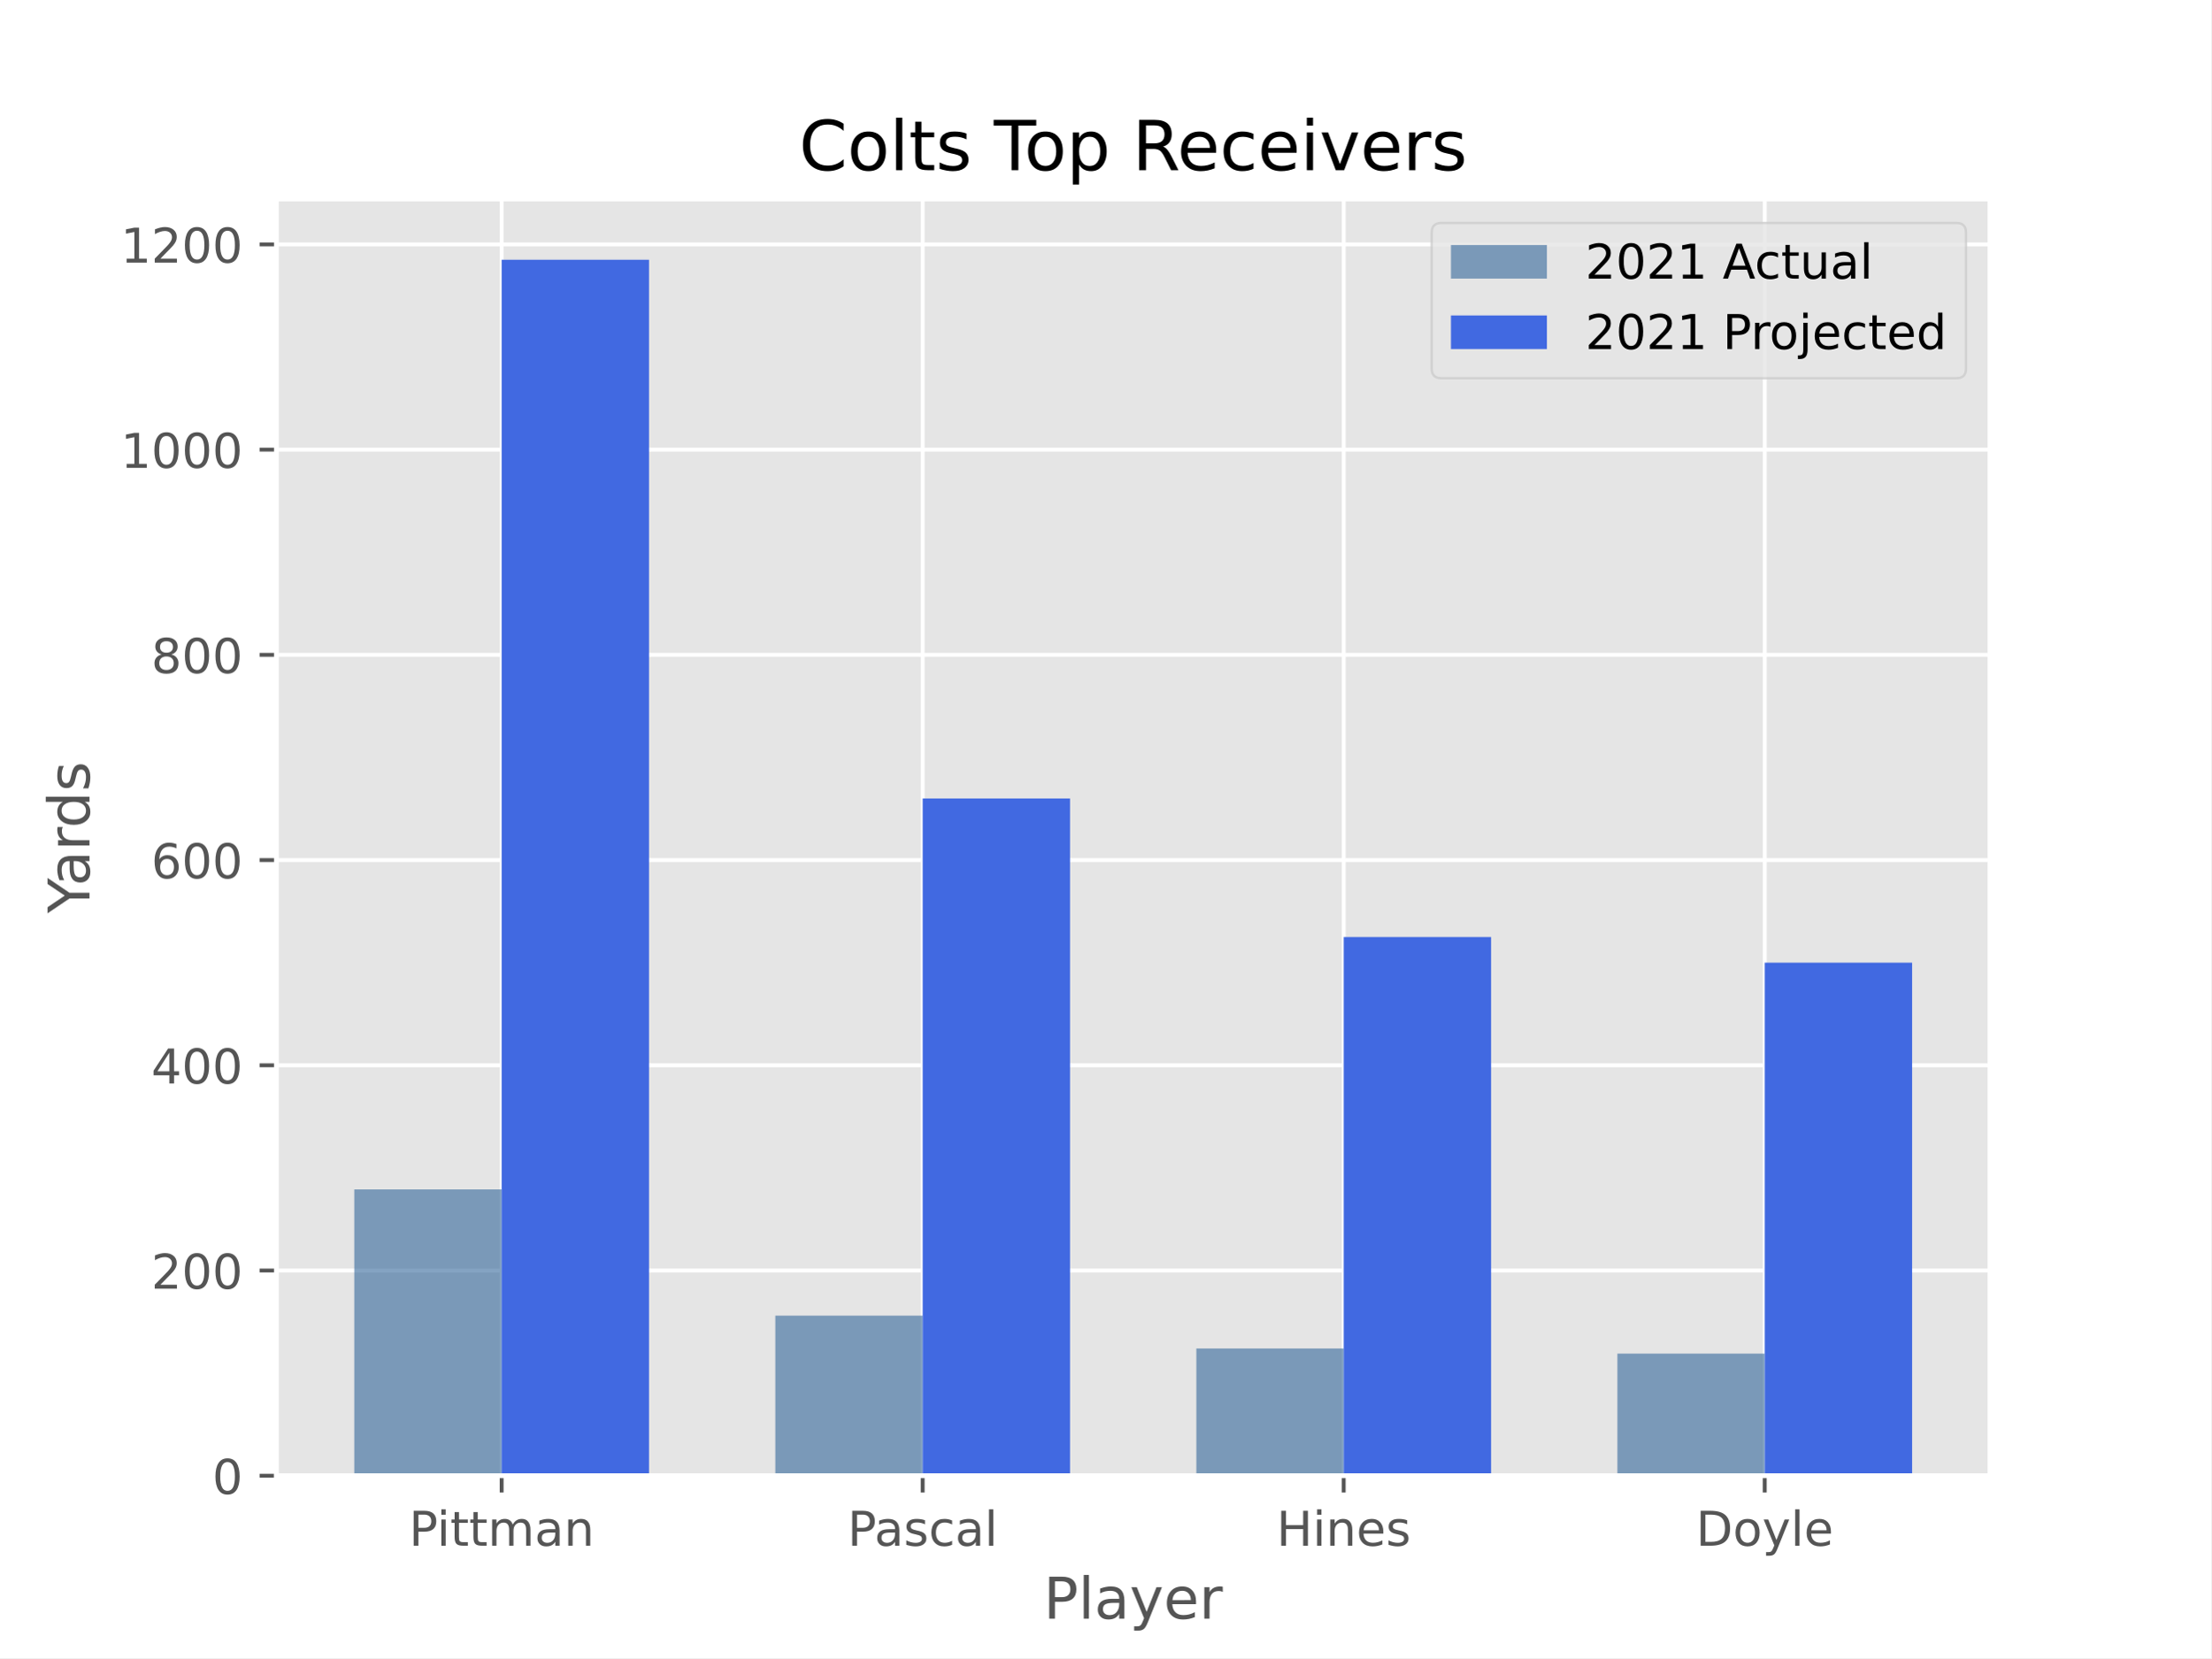
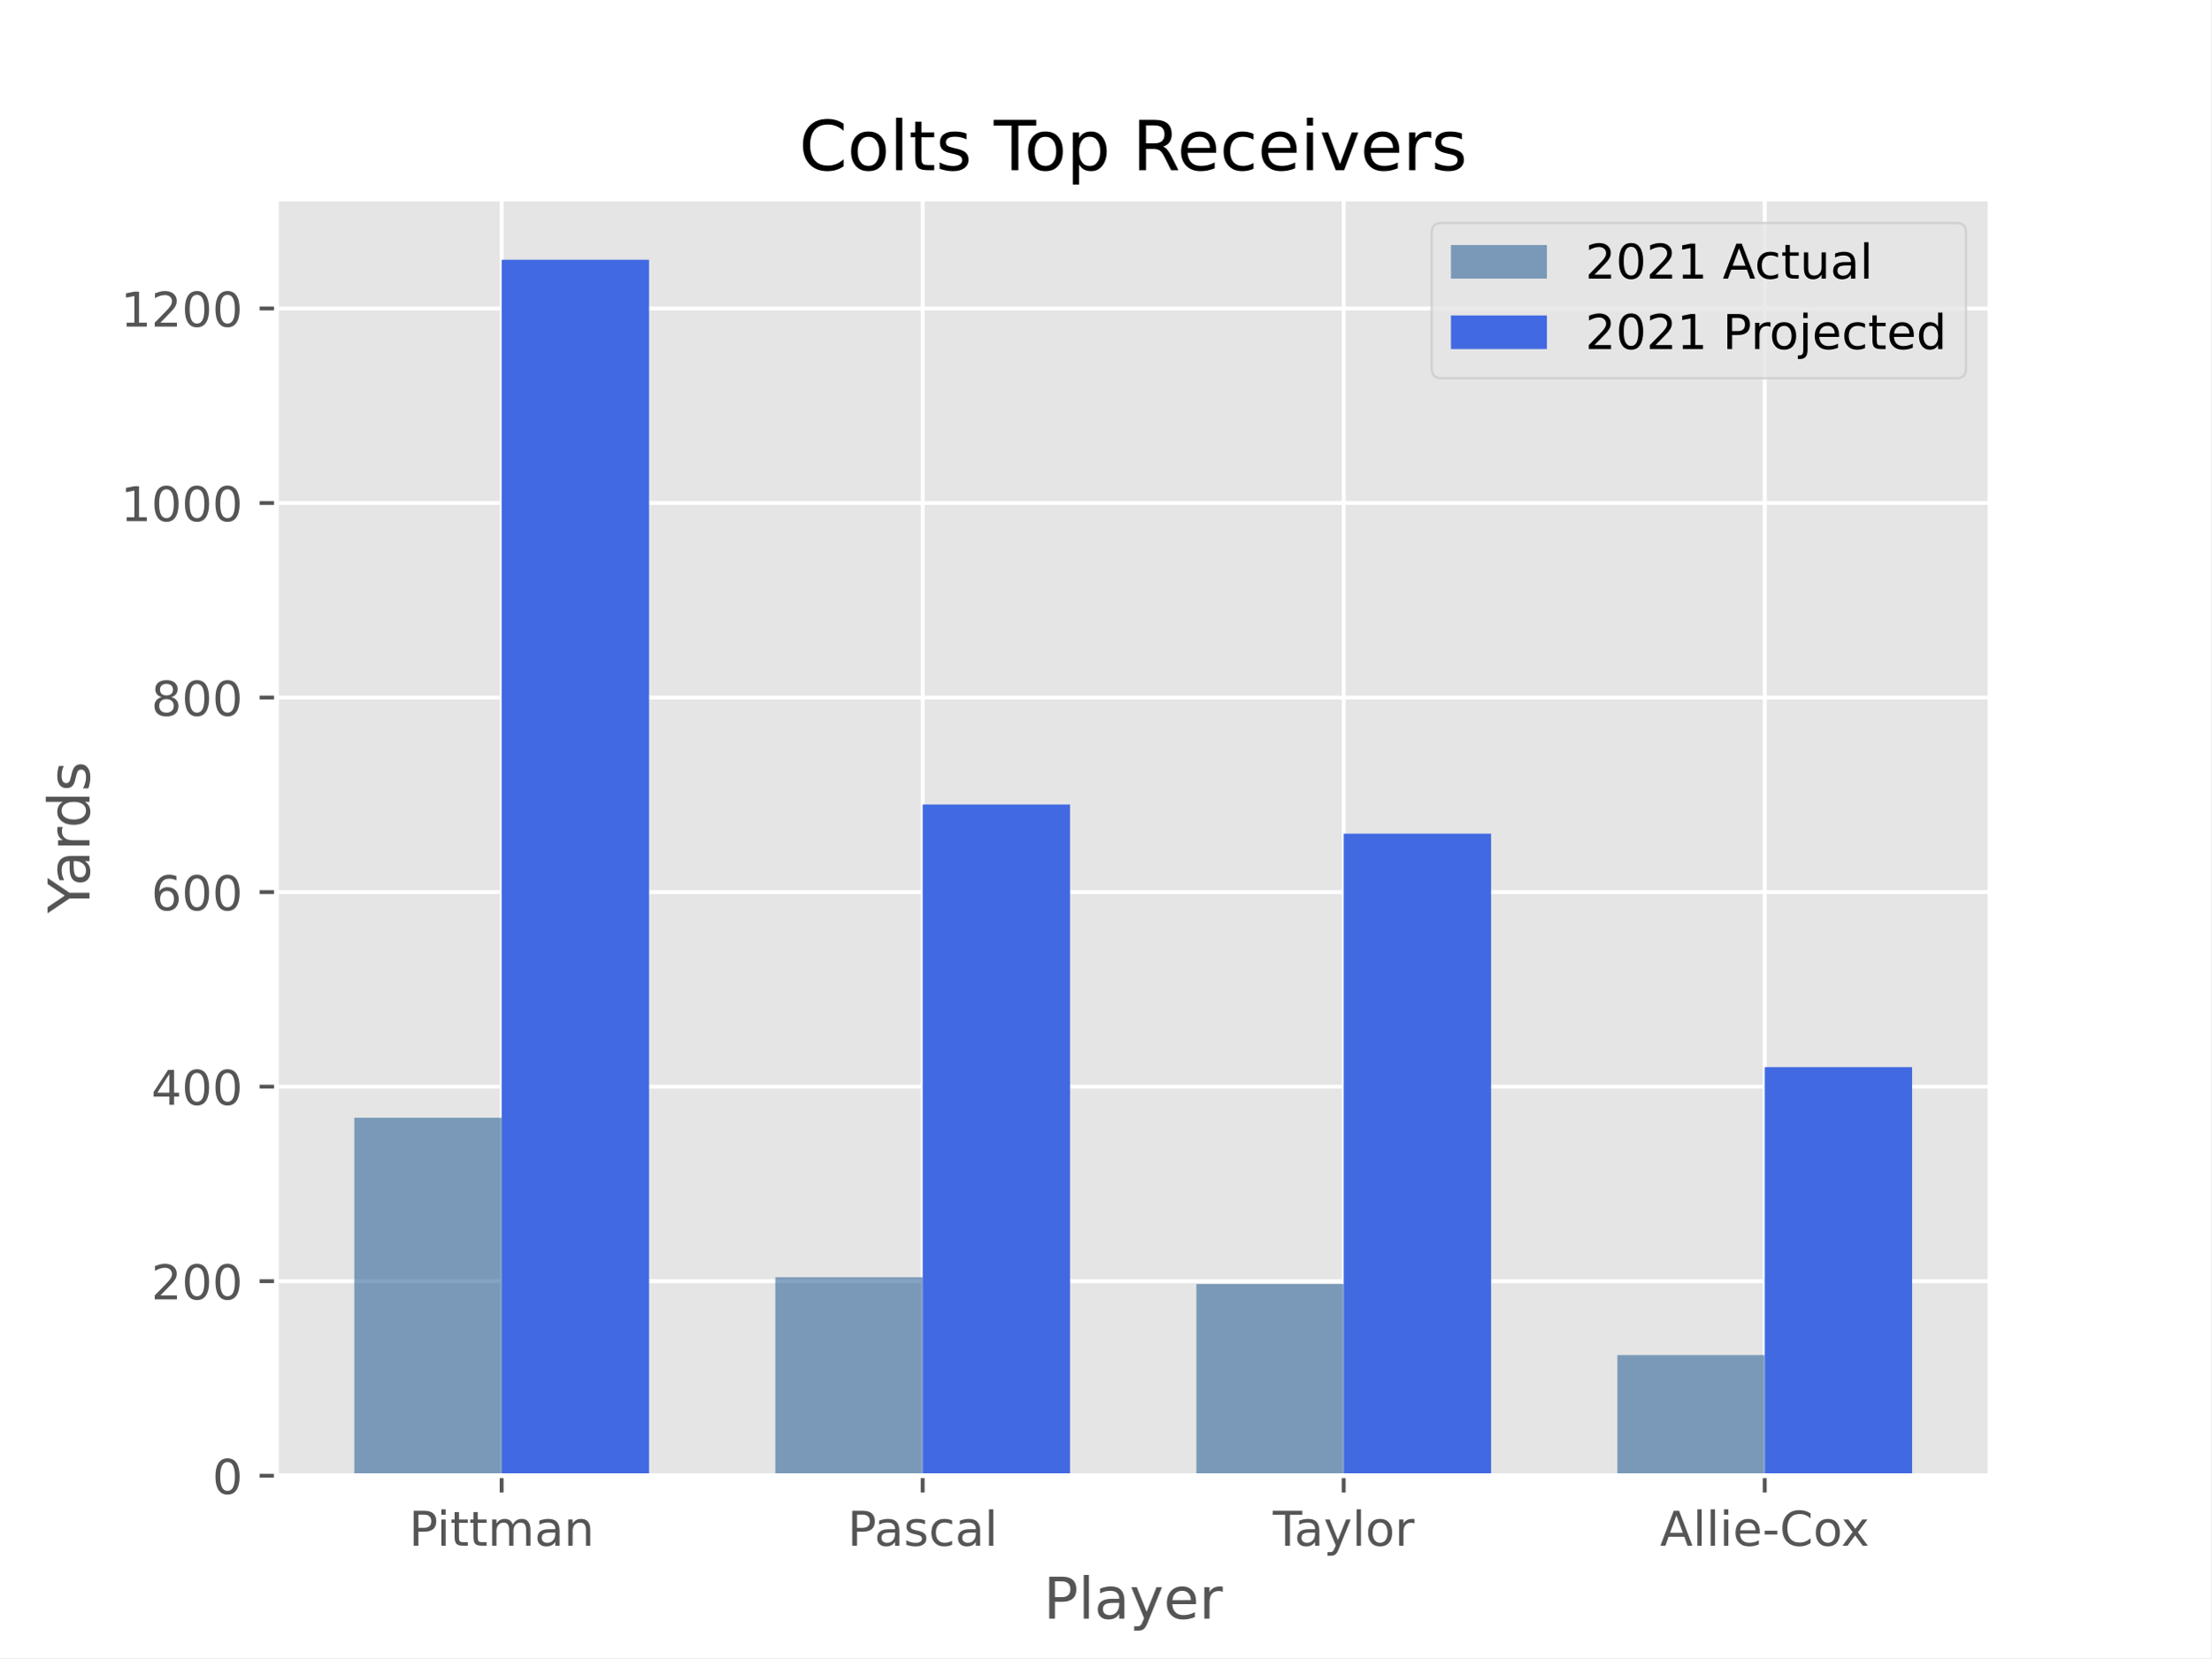
<svg xmlns="http://www.w3.org/2000/svg" xmlns:xlink="http://www.w3.org/1999/xlink" height="345.6pt" version="1.1" viewBox="0 0 460.8 345.6" width="460.8pt">
  <defs>
    <style type="text/css">*{stroke-linecap:butt;stroke-linejoin:round;}</style>
  </defs>
  <g id="figure_1">
    <g id="patch_1">
      <path d="M 0 345.6  L 460.8 345.6  L 460.8 0  L 0 0  z " style="fill:#ffffff;" />
    </g>
    <g id="axes_1">
      <g id="patch_2">
        <path d="M 57.6 307.584  L 414.72 307.584  L 414.72 41.472  L 57.6 41.472  z " style="fill:#e5e5e5;" />
      </g>
      <g id="matplotlib.axis_1">
        <g id="xtick_1">
          <g id="line2d_1">
-             <path clip-path="url(#p19145d4ff2)" d="M 104.543 307.584  L 104.543 41.472  " style="fill:none;stroke:#ffffff;stroke-linecap:square;stroke-width:0.8;" />
+             <path clip-path="url(#p446edd6584)" d="M 104.543 307.584  L 104.543 41.472  " style="fill:none;stroke:#ffffff;stroke-linecap:square;stroke-width:0.8;" />
          </g>
          <g id="line2d_2">
            <defs>
-               <path d="M 0 0  L 0 3.5  " id="mdf6ae461f4" style="stroke:#555555;stroke-width:0.8;" />
+               <path d="M 0 0  L 0 3.5  " id="m4ed575ab1e" style="stroke:#555555;stroke-width:0.8;" />
            </defs>
            <g>
-               <use style="fill:#555555;stroke:#555555;stroke-width:0.8;" x="104.543" xlink:href="#mdf6ae461f4" y="307.584" />
+               <use style="fill:#555555;stroke:#555555;stroke-width:0.8;" x="104.543" xlink:href="#m4ed575ab1e" y="307.584" />
            </g>
          </g>
          <g id="text_1">
            <g style="fill:#555555;" transform="translate(85.22845 322.1824)scale(0.1 -0.1)">
              <defs>
                <path d="M 1259 4147  L 1259 2394  L 2053 2394  Q 2494 2394 2734 2622  Q 2975 2850 2975 3272  Q 2975 3691 2734 3919  Q 2494 4147 2053 4147  L 1259 4147  z M 628 4666  L 2053 4666  Q 2838 4666 3239 4311  Q 3641 3956 3641 3272  Q 3641 2581 3239 2228  Q 2838 1875 2053 1875  L 1259 1875  L 1259 0  L 628 0  L 628 4666  z " id="DejaVuSans-50" transform="scale(0.015625)" />
                <path d="M 603 3500  L 1178 3500  L 1178 0  L 603 0  L 603 3500  z M 603 4863  L 1178 4863  L 1178 4134  L 603 4134  L 603 4863  z " id="DejaVuSans-69" transform="scale(0.015625)" />
                <path d="M 1172 4494  L 1172 3500  L 2356 3500  L 2356 3053  L 1172 3053  L 1172 1153  Q 1172 725 1289 603  Q 1406 481 1766 481  L 2356 481  L 2356 0  L 1766 0  Q 1100 0 847 248  Q 594 497 594 1153  L 594 3053  L 172 3053  L 172 3500  L 594 3500  L 594 4494  L 1172 4494  z " id="DejaVuSans-74" transform="scale(0.015625)" />
                <path d="M 3328 2828  Q 3544 3216 3844 3400  Q 4144 3584 4550 3584  Q 5097 3584 5394 3201  Q 5691 2819 5691 2113  L 5691 0  L 5113 0  L 5113 2094  Q 5113 2597 4934 2840  Q 4756 3084 4391 3084  Q 3944 3084 3684 2787  Q 3425 2491 3425 1978  L 3425 0  L 2847 0  L 2847 2094  Q 2847 2600 2669 2842  Q 2491 3084 2119 3084  Q 1678 3084 1418 2786  Q 1159 2488 1159 1978  L 1159 0  L 581 0  L 581 3500  L 1159 3500  L 1159 2956  Q 1356 3278 1631 3431  Q 1906 3584 2284 3584  Q 2666 3584 2933 3390  Q 3200 3197 3328 2828  z " id="DejaVuSans-6d" transform="scale(0.015625)" />
                <path d="M 2194 1759  Q 1497 1759 1228 1600  Q 959 1441 959 1056  Q 959 750 1161 570  Q 1363 391 1709 391  Q 2188 391 2477 730  Q 2766 1069 2766 1631  L 2766 1759  L 2194 1759  z M 3341 1997  L 3341 0  L 2766 0  L 2766 531  Q 2569 213 2275 61  Q 1981 -91 1556 -91  Q 1019 -91 701 211  Q 384 513 384 1019  Q 384 1609 779 1909  Q 1175 2209 1959 2209  L 2766 2209  L 2766 2266  Q 2766 2663 2505 2880  Q 2244 3097 1772 3097  Q 1472 3097 1187 3025  Q 903 2953 641 2809  L 641 3341  Q 956 3463 1253 3523  Q 1550 3584 1831 3584  Q 2591 3584 2966 3190  Q 3341 2797 3341 1997  z " id="DejaVuSans-61" transform="scale(0.015625)" />
                <path d="M 3513 2113  L 3513 0  L 2938 0  L 2938 2094  Q 2938 2591 2744 2837  Q 2550 3084 2163 3084  Q 1697 3084 1428 2787  Q 1159 2491 1159 1978  L 1159 0  L 581 0  L 581 3500  L 1159 3500  L 1159 2956  Q 1366 3272 1645 3428  Q 1925 3584 2291 3584  Q 2894 3584 3203 3211  Q 3513 2838 3513 2113  z " id="DejaVuSans-6e" transform="scale(0.015625)" />
              </defs>
              <use xlink:href="#DejaVuSans-50" />
              <use x="58.053" xlink:href="#DejaVuSans-69" />
              <use x="85.836" xlink:href="#DejaVuSans-74" />
              <use x="125.045" xlink:href="#DejaVuSans-74" />
              <use x="164.254" xlink:href="#DejaVuSans-6d" />
              <use x="261.666" xlink:href="#DejaVuSans-61" />
              <use x="322.945" xlink:href="#DejaVuSans-6e" />
            </g>
          </g>
        </g>
        <g id="xtick_2">
          <g id="line2d_3">
-             <path clip-path="url(#p19145d4ff2)" d="M 192.288 307.584  L 192.288 41.472  " style="fill:none;stroke:#ffffff;stroke-linecap:square;stroke-width:0.8;" />
+             <path clip-path="url(#p446edd6584)" d="M 192.288 307.584  L 192.288 41.472  " style="fill:none;stroke:#ffffff;stroke-linecap:square;stroke-width:0.8;" />
          </g>
          <g id="line2d_4">
            <g>
-               <use style="fill:#555555;stroke:#555555;stroke-width:0.8;" x="192.288" xlink:href="#mdf6ae461f4" y="307.584" />
+               <use style="fill:#555555;stroke:#555555;stroke-width:0.8;" x="192.288" xlink:href="#m4ed575ab1e" y="307.584" />
            </g>
          </g>
          <g id="text_2">
            <g style="fill:#555555;" transform="translate(176.6268 322.1824)scale(0.1 -0.1)">
              <defs>
                <path d="M 2834 3397  L 2834 2853  Q 2591 2978 2328 3040  Q 2066 3103 1784 3103  Q 1356 3103 1142 2972  Q 928 2841 928 2578  Q 928 2378 1081 2264  Q 1234 2150 1697 2047  L 1894 2003  Q 2506 1872 2764 1633  Q 3022 1394 3022 966  Q 3022 478 2636 193  Q 2250 -91 1575 -91  Q 1294 -91 989 -36  Q 684 19 347 128  L 347 722  Q 666 556 975 473  Q 1284 391 1588 391  Q 1994 391 2212 530  Q 2431 669 2431 922  Q 2431 1156 2273 1281  Q 2116 1406 1581 1522  L 1381 1569  Q 847 1681 609 1914  Q 372 2147 372 2553  Q 372 3047 722 3315  Q 1072 3584 1716 3584  Q 2034 3584 2315 3537  Q 2597 3491 2834 3397  z " id="DejaVuSans-73" transform="scale(0.015625)" />
                <path d="M 3122 3366  L 3122 2828  Q 2878 2963 2633 3030  Q 2388 3097 2138 3097  Q 1578 3097 1268 2742  Q 959 2388 959 1747  Q 959 1106 1268 751  Q 1578 397 2138 397  Q 2388 397 2633 464  Q 2878 531 3122 666  L 3122 134  Q 2881 22 2623 -34  Q 2366 -91 2075 -91  Q 1284 -91 818 406  Q 353 903 353 1747  Q 353 2603 823 3093  Q 1294 3584 2113 3584  Q 2378 3584 2631 3529  Q 2884 3475 3122 3366  z " id="DejaVuSans-63" transform="scale(0.015625)" />
                <path d="M 603 4863  L 1178 4863  L 1178 0  L 603 0  L 603 4863  z " id="DejaVuSans-6c" transform="scale(0.015625)" />
              </defs>
              <use xlink:href="#DejaVuSans-50" />
              <use x="55.803" xlink:href="#DejaVuSans-61" />
              <use x="117.082" xlink:href="#DejaVuSans-73" />
              <use x="169.182" xlink:href="#DejaVuSans-63" />
              <use x="224.162" xlink:href="#DejaVuSans-61" />
              <use x="285.441" xlink:href="#DejaVuSans-6c" />
            </g>
          </g>
        </g>
        <g id="xtick_3">
          <g id="line2d_5">
-             <path clip-path="url(#p19145d4ff2)" d="M 280.032 307.584  L 280.032 41.472  " style="fill:none;stroke:#ffffff;stroke-linecap:square;stroke-width:0.8;" />
+             <path clip-path="url(#p446edd6584)" d="M 280.032 307.584  L 280.032 41.472  " style="fill:none;stroke:#ffffff;stroke-linecap:square;stroke-width:0.8;" />
          </g>
          <g id="line2d_6">
            <g>
-               <use style="fill:#555555;stroke:#555555;stroke-width:0.8;" x="280.032" xlink:href="#mdf6ae461f4" y="307.584" />
+               <use style="fill:#555555;stroke:#555555;stroke-width:0.8;" x="280.032" xlink:href="#m4ed575ab1e" y="307.584" />
            </g>
          </g>
          <g id="text_3">
-             <g style="fill:#555555;" transform="translate(266.033 322.1824)scale(0.1 -0.1)">
-               <defs>
-                 <path d="M 628 4666  L 1259 4666  L 1259 2753  L 3553 2753  L 3553 4666  L 4184 4666  L 4184 0  L 3553 0  L 3553 2222  L 1259 2222  L 1259 0  L 628 0  L 628 4666  z " id="DejaVuSans-48" transform="scale(0.015625)" />
-                 <path d="M 3597 1894  L 3597 1613  L 953 1613  Q 991 1019 1311 708  Q 1631 397 2203 397  Q 2534 397 2845 478  Q 3156 559 3463 722  L 3463 178  Q 3153 47 2828 -22  Q 2503 -91 2169 -91  Q 1331 -91 842 396  Q 353 884 353 1716  Q 353 2575 817 3079  Q 1281 3584 2069 3584  Q 2775 3584 3186 3129  Q 3597 2675 3597 1894  z M 3022 2063  Q 3016 2534 2758 2815  Q 2500 3097 2075 3097  Q 1594 3097 1305 2825  Q 1016 2553 972 2059  L 3022 2063  z " id="DejaVuSans-65" transform="scale(0.015625)" />
-               </defs>
-               <use xlink:href="#DejaVuSans-48" />
-               <use x="75.195" xlink:href="#DejaVuSans-69" />
-               <use x="102.979" xlink:href="#DejaVuSans-6e" />
-               <use x="166.357" xlink:href="#DejaVuSans-65" />
-               <use x="227.881" xlink:href="#DejaVuSans-73" />
+             <g style="fill:#555555;" transform="translate(265.276 322.1824)scale(0.1 -0.1)">
+               <defs>
+                 <path d="M -19 4666  L 3928 4666  L 3928 4134  L 2272 4134  L 2272 0  L 1638 0  L 1638 4134  L -19 4134  L -19 4666  z " id="DejaVuSans-54" transform="scale(0.015625)" />
+                 <path d="M 2059 -325  Q 1816 -950 1584 -1140  Q 1353 -1331 966 -1331  L 506 -1331  L 506 -850  L 844 -850  Q 1081 -850 1212 -737  Q 1344 -625 1503 -206  L 1606 56  L 191 3500  L 800 3500  L 1894 763  L 2988 3500  L 3597 3500  L 2059 -325  z " id="DejaVuSans-79" transform="scale(0.015625)" />
+                 <path d="M 1959 3097  Q 1497 3097 1228 2736  Q 959 2375 959 1747  Q 959 1119 1226 758  Q 1494 397 1959 397  Q 2419 397 2687 759  Q 2956 1122 2956 1747  Q 2956 2369 2687 2733  Q 2419 3097 1959 3097  z M 1959 3584  Q 2709 3584 3137 3096  Q 3566 2609 3566 1747  Q 3566 888 3137 398  Q 2709 -91 1959 -91  Q 1206 -91 779 398  Q 353 888 353 1747  Q 353 2609 779 3096  Q 1206 3584 1959 3584  z " id="DejaVuSans-6f" transform="scale(0.015625)" />
+                 <path d="M 2631 2963  Q 2534 3019 2420 3045  Q 2306 3072 2169 3072  Q 1681 3072 1420 2755  Q 1159 2438 1159 1844  L 1159 0  L 581 0  L 581 3500  L 1159 3500  L 1159 2956  Q 1341 3275 1631 3429  Q 1922 3584 2338 3584  Q 2397 3584 2469 3576  Q 2541 3569 2628 3553  L 2631 2963  z " id="DejaVuSans-72" transform="scale(0.015625)" />
+               </defs>
+               <use xlink:href="#DejaVuSans-54" />
+               <use x="44.584" xlink:href="#DejaVuSans-61" />
+               <use x="105.863" xlink:href="#DejaVuSans-79" />
+               <use x="165.043" xlink:href="#DejaVuSans-6c" />
+               <use x="192.826" xlink:href="#DejaVuSans-6f" />
+               <use x="254.008" xlink:href="#DejaVuSans-72" />
            </g>
          </g>
        </g>
        <g id="xtick_4">
          <g id="line2d_7">
-             <path clip-path="url(#p19145d4ff2)" d="M 367.777 307.584  L 367.777 41.472  " style="fill:none;stroke:#ffffff;stroke-linecap:square;stroke-width:0.8;" />
+             <path clip-path="url(#p446edd6584)" d="M 367.777 307.584  L 367.777 41.472  " style="fill:none;stroke:#ffffff;stroke-linecap:square;stroke-width:0.8;" />
          </g>
          <g id="line2d_8">
            <g>
-               <use style="fill:#555555;stroke:#555555;stroke-width:0.8;" x="367.777" xlink:href="#mdf6ae461f4" y="307.584" />
+               <use style="fill:#555555;stroke:#555555;stroke-width:0.8;" x="367.777" xlink:href="#m4ed575ab1e" y="307.584" />
            </g>
          </g>
          <g id="text_4">
-             <g style="fill:#555555;" transform="translate(353.4423 322.1824)scale(0.1 -0.1)">
-               <defs>
-                 <path d="M 1259 4147  L 1259 519  L 2022 519  Q 2988 519 3436 956  Q 3884 1394 3884 2338  Q 3884 3275 3436 3711  Q 2988 4147 2022 4147  L 1259 4147  z M 628 4666  L 1925 4666  Q 3281 4666 3915 4102  Q 4550 3538 4550 2338  Q 4550 1131 3912 565  Q 3275 0 1925 0  L 628 0  L 628 4666  z " id="DejaVuSans-44" transform="scale(0.015625)" />
-                 <path d="M 1959 3097  Q 1497 3097 1228 2736  Q 959 2375 959 1747  Q 959 1119 1226 758  Q 1494 397 1959 397  Q 2419 397 2687 759  Q 2956 1122 2956 1747  Q 2956 2369 2687 2733  Q 2419 3097 1959 3097  z M 1959 3584  Q 2709 3584 3137 3096  Q 3566 2609 3566 1747  Q 3566 888 3137 398  Q 2709 -91 1959 -91  Q 1206 -91 779 398  Q 353 888 353 1747  Q 353 2609 779 3096  Q 1206 3584 1959 3584  z " id="DejaVuSans-6f" transform="scale(0.015625)" />
-                 <path d="M 2059 -325  Q 1816 -950 1584 -1140  Q 1353 -1331 966 -1331  L 506 -1331  L 506 -850  L 844 -850  Q 1081 -850 1212 -737  Q 1344 -625 1503 -206  L 1606 56  L 191 3500  L 800 3500  L 1894 763  L 2988 3500  L 3597 3500  L 2059 -325  z " id="DejaVuSans-79" transform="scale(0.015625)" />
-               </defs>
-               <use xlink:href="#DejaVuSans-44" />
-               <use x="77.002" xlink:href="#DejaVuSans-6f" />
-               <use x="138.184" xlink:href="#DejaVuSans-79" />
-               <use x="197.363" xlink:href="#DejaVuSans-6c" />
-               <use x="225.146" xlink:href="#DejaVuSans-65" />
+             <g style="fill:#555555;" transform="translate(345.9548 322.1824)scale(0.1 -0.1)">
+               <defs>
+                 <path d="M 2188 4044  L 1331 1722  L 3047 1722  L 2188 4044  z M 1831 4666  L 2547 4666  L 4325 0  L 3669 0  L 3244 1197  L 1141 1197  L 716 0  L 50 0  L 1831 4666  z " id="DejaVuSans-41" transform="scale(0.015625)" />
+                 <path d="M 3597 1894  L 3597 1613  L 953 1613  Q 991 1019 1311 708  Q 1631 397 2203 397  Q 2534 397 2845 478  Q 3156 559 3463 722  L 3463 178  Q 3153 47 2828 -22  Q 2503 -91 2169 -91  Q 1331 -91 842 396  Q 353 884 353 1716  Q 353 2575 817 3079  Q 1281 3584 2069 3584  Q 2775 3584 3186 3129  Q 3597 2675 3597 1894  z M 3022 2063  Q 3016 2534 2758 2815  Q 2500 3097 2075 3097  Q 1594 3097 1305 2825  Q 1016 2553 972 2059  L 3022 2063  z " id="DejaVuSans-65" transform="scale(0.015625)" />
+                 <path d="M 313 2009  L 1997 2009  L 1997 1497  L 313 1497  L 313 2009  z " id="DejaVuSans-2d" transform="scale(0.015625)" />
+                 <path d="M 4122 4306  L 4122 3641  Q 3803 3938 3442 4084  Q 3081 4231 2675 4231  Q 1875 4231 1450 3742  Q 1025 3253 1025 2328  Q 1025 1406 1450 917  Q 1875 428 2675 428  Q 3081 428 3442 575  Q 3803 722 4122 1019  L 4122 359  Q 3791 134 3420 21  Q 3050 -91 2638 -91  Q 1578 -91 968 557  Q 359 1206 359 2328  Q 359 3453 968 4101  Q 1578 4750 2638 4750  Q 3056 4750 3426 4639  Q 3797 4528 4122 4306  z " id="DejaVuSans-43" transform="scale(0.015625)" />
+                 <path d="M 3513 3500  L 2247 1797  L 3578 0  L 2900 0  L 1881 1375  L 863 0  L 184 0  L 1544 1831  L 300 3500  L 978 3500  L 1906 2253  L 2834 3500  L 3513 3500  z " id="DejaVuSans-78" transform="scale(0.015625)" />
+               </defs>
+               <use xlink:href="#DejaVuSans-41" />
+               <use x="68.408" xlink:href="#DejaVuSans-6c" />
+               <use x="96.191" xlink:href="#DejaVuSans-6c" />
+               <use x="123.975" xlink:href="#DejaVuSans-69" />
+               <use x="151.758" xlink:href="#DejaVuSans-65" />
+               <use x="213.281" xlink:href="#DejaVuSans-2d" />
+               <use x="249.365" xlink:href="#DejaVuSans-43" />
+               <use x="319.189" xlink:href="#DejaVuSans-6f" />
+               <use x="377.246" xlink:href="#DejaVuSans-78" />
            </g>
          </g>
        </g>
        <g id="text_5">
          <g style="fill:#555555;" transform="translate(217.4888 337.3802)scale(0.12 -0.12)">
-             <defs>
-               <path d="M 2631 2963  Q 2534 3019 2420 3045  Q 2306 3072 2169 3072  Q 1681 3072 1420 2755  Q 1159 2438 1159 1844  L 1159 0  L 581 0  L 581 3500  L 1159 3500  L 1159 2956  Q 1341 3275 1631 3429  Q 1922 3584 2338 3584  Q 2397 3584 2469 3576  Q 2541 3569 2628 3553  L 2631 2963  z " id="DejaVuSans-72" transform="scale(0.015625)" />
-             </defs>
            <use xlink:href="#DejaVuSans-50" />
            <use x="60.303" xlink:href="#DejaVuSans-6c" />
            <use x="88.086" xlink:href="#DejaVuSans-61" />
            <use x="149.365" xlink:href="#DejaVuSans-79" />
            <use x="208.545" xlink:href="#DejaVuSans-65" />
            <use x="270.068" xlink:href="#DejaVuSans-72" />
          </g>
        </g>
      </g>
      <g id="matplotlib.axis_2">
        <g id="ytick_1">
          <g id="line2d_9">
-             <path clip-path="url(#p19145d4ff2)" d="M 57.6 307.584  L 414.72 307.584  " style="fill:none;stroke:#ffffff;stroke-linecap:square;stroke-width:0.8;" />
+             <path clip-path="url(#p446edd6584)" d="M 57.6 307.584  L 414.72 307.584  " style="fill:none;stroke:#ffffff;stroke-linecap:square;stroke-width:0.8;" />
          </g>
          <g id="line2d_10">
            <defs>
-               <path d="M 0 0  L -3.5 0  " id="m7a0f8fa1c3" style="stroke:#555555;stroke-width:0.8;" />
+               <path d="M 0 0  L -3.5 0  " id="m53e974fcb4" style="stroke:#555555;stroke-width:0.8;" />
            </defs>
            <g>
-               <use style="fill:#555555;stroke:#555555;stroke-width:0.8;" x="57.6" xlink:href="#m7a0f8fa1c3" y="307.584" />
+               <use style="fill:#555555;stroke:#555555;stroke-width:0.8;" x="57.6" xlink:href="#m53e974fcb4" y="307.584" />
            </g>
          </g>
          <g id="text_6">
            <g style="fill:#555555;" transform="translate(44.2375 311.3832)scale(0.1 -0.1)">
              <defs>
                <path d="M 2034 4250  Q 1547 4250 1301 3770  Q 1056 3291 1056 2328  Q 1056 1369 1301 889  Q 1547 409 2034 409  Q 2525 409 2770 889  Q 3016 1369 3016 2328  Q 3016 3291 2770 3770  Q 2525 4250 2034 4250  z M 2034 4750  Q 2819 4750 3233 4129  Q 3647 3509 3647 2328  Q 3647 1150 3233 529  Q 2819 -91 2034 -91  Q 1250 -91 836 529  Q 422 1150 422 2328  Q 422 3509 836 4129  Q 1250 4750 2034 4750  z " id="DejaVuSans-30" transform="scale(0.015625)" />
              </defs>
              <use xlink:href="#DejaVuSans-30" />
            </g>
          </g>
        </g>
        <g id="ytick_2">
          <g id="line2d_11">
-             <path clip-path="url(#p19145d4ff2)" d="M 57.6 264.809  L 414.72 264.809  " style="fill:none;stroke:#ffffff;stroke-linecap:square;stroke-width:0.8;" />
+             <path clip-path="url(#p446edd6584)" d="M 57.6 267.034  L 414.72 267.034  " style="fill:none;stroke:#ffffff;stroke-linecap:square;stroke-width:0.8;" />
          </g>
          <g id="line2d_12">
            <g>
-               <use style="fill:#555555;stroke:#555555;stroke-width:0.8;" x="57.6" xlink:href="#m7a0f8fa1c3" y="264.809" />
+               <use style="fill:#555555;stroke:#555555;stroke-width:0.8;" x="57.6" xlink:href="#m53e974fcb4" y="267.034" />
            </g>
          </g>
          <g id="text_7">
-             <g style="fill:#555555;" transform="translate(31.5125 268.6085)scale(0.1 -0.1)">
+             <g style="fill:#555555;" transform="translate(31.5125 270.8328)scale(0.1 -0.1)">
              <defs>
                <path d="M 1228 531  L 3431 531  L 3431 0  L 469 0  L 469 531  Q 828 903 1448 1529  Q 2069 2156 2228 2338  Q 2531 2678 2651 2914  Q 2772 3150 2772 3378  Q 2772 3750 2511 3984  Q 2250 4219 1831 4219  Q 1534 4219 1204 4116  Q 875 4013 500 3803  L 500 4441  Q 881 4594 1212 4672  Q 1544 4750 1819 4750  Q 2544 4750 2975 4387  Q 3406 4025 3406 3419  Q 3406 3131 3298 2873  Q 3191 2616 2906 2266  Q 2828 2175 2409 1742  Q 1991 1309 1228 531  z " id="DejaVuSans-32" transform="scale(0.015625)" />
              </defs>
              <use xlink:href="#DejaVuSans-32" />
              <use x="63.623" xlink:href="#DejaVuSans-30" />
              <use x="127.246" xlink:href="#DejaVuSans-30" />
            </g>
          </g>
        </g>
        <g id="ytick_3">
          <g id="line2d_13">
-             <path clip-path="url(#p19145d4ff2)" d="M 57.6 222.035  L 414.72 222.035  " style="fill:none;stroke:#ffffff;stroke-linecap:square;stroke-width:0.8;" />
+             <path clip-path="url(#p446edd6584)" d="M 57.6 226.483  L 414.72 226.483  " style="fill:none;stroke:#ffffff;stroke-linecap:square;stroke-width:0.8;" />
          </g>
          <g id="line2d_14">
            <g>
-               <use style="fill:#555555;stroke:#555555;stroke-width:0.8;" x="57.6" xlink:href="#m7a0f8fa1c3" y="222.035" />
+               <use style="fill:#555555;stroke:#555555;stroke-width:0.8;" x="57.6" xlink:href="#m53e974fcb4" y="226.483" />
            </g>
          </g>
          <g id="text_8">
-             <g style="fill:#555555;" transform="translate(31.5125 225.8339)scale(0.1 -0.1)">
+             <g style="fill:#555555;" transform="translate(31.5125 230.2824)scale(0.1 -0.1)">
              <defs>
                <path d="M 2419 4116  L 825 1625  L 2419 1625  L 2419 4116  z M 2253 4666  L 3047 4666  L 3047 1625  L 3713 1625  L 3713 1100  L 3047 1100  L 3047 0  L 2419 0  L 2419 1100  L 313 1100  L 313 1709  L 2253 4666  z " id="DejaVuSans-34" transform="scale(0.015625)" />
              </defs>
              <use xlink:href="#DejaVuSans-34" />
              <use x="63.623" xlink:href="#DejaVuSans-30" />
              <use x="127.246" xlink:href="#DejaVuSans-30" />
            </g>
          </g>
        </g>
        <g id="ytick_4">
          <g id="line2d_15">
-             <path clip-path="url(#p19145d4ff2)" d="M 57.6 179.26  L 414.72 179.26  " style="fill:none;stroke:#ffffff;stroke-linecap:square;stroke-width:0.8;" />
+             <path clip-path="url(#p446edd6584)" d="M 57.6 185.933  L 414.72 185.933  " style="fill:none;stroke:#ffffff;stroke-linecap:square;stroke-width:0.8;" />
          </g>
          <g id="line2d_16">
            <g>
-               <use style="fill:#555555;stroke:#555555;stroke-width:0.8;" x="57.6" xlink:href="#m7a0f8fa1c3" y="179.26" />
+               <use style="fill:#555555;stroke:#555555;stroke-width:0.8;" x="57.6" xlink:href="#m53e974fcb4" y="185.933" />
            </g>
          </g>
          <g id="text_9">
-             <g style="fill:#555555;" transform="translate(31.5125 183.0592)scale(0.1 -0.1)">
+             <g style="fill:#555555;" transform="translate(31.5125 189.732)scale(0.1 -0.1)">
              <defs>
                <path d="M 2113 2584  Q 1688 2584 1439 2293  Q 1191 2003 1191 1497  Q 1191 994 1439 701  Q 1688 409 2113 409  Q 2538 409 2786 701  Q 3034 994 3034 1497  Q 3034 2003 2786 2293  Q 2538 2584 2113 2584  z M 3366 4563  L 3366 3988  Q 3128 4100 2886 4159  Q 2644 4219 2406 4219  Q 1781 4219 1451 3797  Q 1122 3375 1075 2522  Q 1259 2794 1537 2939  Q 1816 3084 2150 3084  Q 2853 3084 3261 2657  Q 3669 2231 3669 1497  Q 3669 778 3244 343  Q 2819 -91 2113 -91  Q 1303 -91 875 529  Q 447 1150 447 2328  Q 447 3434 972 4092  Q 1497 4750 2381 4750  Q 2619 4750 2861 4703  Q 3103 4656 3366 4563  z " id="DejaVuSans-36" transform="scale(0.015625)" />
              </defs>
              <use xlink:href="#DejaVuSans-36" />
              <use x="63.623" xlink:href="#DejaVuSans-30" />
              <use x="127.246" xlink:href="#DejaVuSans-30" />
            </g>
          </g>
        </g>
        <g id="ytick_5">
          <g id="line2d_17">
-             <path clip-path="url(#p19145d4ff2)" d="M 57.6 136.485  L 414.72 136.485  " style="fill:none;stroke:#ffffff;stroke-linecap:square;stroke-width:0.8;" />
+             <path clip-path="url(#p446edd6584)" d="M 57.6 145.382  L 414.72 145.382  " style="fill:none;stroke:#ffffff;stroke-linecap:square;stroke-width:0.8;" />
          </g>
          <g id="line2d_18">
            <g>
-               <use style="fill:#555555;stroke:#555555;stroke-width:0.8;" x="57.6" xlink:href="#m7a0f8fa1c3" y="136.485" />
+               <use style="fill:#555555;stroke:#555555;stroke-width:0.8;" x="57.6" xlink:href="#m53e974fcb4" y="145.382" />
            </g>
          </g>
          <g id="text_10">
-             <g style="fill:#555555;" transform="translate(31.5125 140.2845)scale(0.1 -0.1)">
+             <g style="fill:#555555;" transform="translate(31.5125 149.1816)scale(0.1 -0.1)">
              <defs>
                <path d="M 2034 2216  Q 1584 2216 1326 1975  Q 1069 1734 1069 1313  Q 1069 891 1326 650  Q 1584 409 2034 409  Q 2484 409 2743 651  Q 3003 894 3003 1313  Q 3003 1734 2745 1975  Q 2488 2216 2034 2216  z M 1403 2484  Q 997 2584 770 2862  Q 544 3141 544 3541  Q 544 4100 942 4425  Q 1341 4750 2034 4750  Q 2731 4750 3128 4425  Q 3525 4100 3525 3541  Q 3525 3141 3298 2862  Q 3072 2584 2669 2484  Q 3125 2378 3379 2068  Q 3634 1759 3634 1313  Q 3634 634 3220 271  Q 2806 -91 2034 -91  Q 1263 -91 848 271  Q 434 634 434 1313  Q 434 1759 690 2068  Q 947 2378 1403 2484  z M 1172 3481  Q 1172 3119 1398 2916  Q 1625 2713 2034 2713  Q 2441 2713 2670 2916  Q 2900 3119 2900 3481  Q 2900 3844 2670 4047  Q 2441 4250 2034 4250  Q 1625 4250 1398 4047  Q 1172 3844 1172 3481  z " id="DejaVuSans-38" transform="scale(0.015625)" />
              </defs>
              <use xlink:href="#DejaVuSans-38" />
              <use x="63.623" xlink:href="#DejaVuSans-30" />
              <use x="127.246" xlink:href="#DejaVuSans-30" />
            </g>
          </g>
        </g>
        <g id="ytick_6">
          <g id="line2d_19">
-             <path clip-path="url(#p19145d4ff2)" d="M 57.6 93.711  L 414.72 93.711  " style="fill:none;stroke:#ffffff;stroke-linecap:square;stroke-width:0.8;" />
+             <path clip-path="url(#p446edd6584)" d="M 57.6 104.832  L 414.72 104.832  " style="fill:none;stroke:#ffffff;stroke-linecap:square;stroke-width:0.8;" />
          </g>
          <g id="line2d_20">
            <g>
-               <use style="fill:#555555;stroke:#555555;stroke-width:0.8;" x="57.6" xlink:href="#m7a0f8fa1c3" y="93.711" />
+               <use style="fill:#555555;stroke:#555555;stroke-width:0.8;" x="57.6" xlink:href="#m53e974fcb4" y="104.832" />
            </g>
          </g>
          <g id="text_11">
-             <g style="fill:#555555;" transform="translate(25.15 97.5098)scale(0.1 -0.1)">
+             <g style="fill:#555555;" transform="translate(25.15 108.6312)scale(0.1 -0.1)">
              <defs>
                <path d="M 794 531  L 1825 531  L 1825 4091  L 703 3866  L 703 4441  L 1819 4666  L 2450 4666  L 2450 531  L 3481 531  L 3481 0  L 794 0  L 794 531  z " id="DejaVuSans-31" transform="scale(0.015625)" />
              </defs>
              <use xlink:href="#DejaVuSans-31" />
              <use x="63.623" xlink:href="#DejaVuSans-30" />
              <use x="127.246" xlink:href="#DejaVuSans-30" />
              <use x="190.869" xlink:href="#DejaVuSans-30" />
            </g>
          </g>
        </g>
        <g id="ytick_7">
          <g id="line2d_21">
-             <path clip-path="url(#p19145d4ff2)" d="M 57.6 50.936  L 414.72 50.936  " style="fill:none;stroke:#ffffff;stroke-linecap:square;stroke-width:0.8;" />
+             <path clip-path="url(#p446edd6584)" d="M 57.6 64.282  L 414.72 64.282  " style="fill:none;stroke:#ffffff;stroke-linecap:square;stroke-width:0.8;" />
          </g>
          <g id="line2d_22">
            <g>
-               <use style="fill:#555555;stroke:#555555;stroke-width:0.8;" x="57.6" xlink:href="#m7a0f8fa1c3" y="50.936" />
+               <use style="fill:#555555;stroke:#555555;stroke-width:0.8;" x="57.6" xlink:href="#m53e974fcb4" y="64.282" />
            </g>
          </g>
          <g id="text_12">
-             <g style="fill:#555555;" transform="translate(25.15 54.73512)scale(0.1 -0.1)">
+             <g style="fill:#555555;" transform="translate(25.15 68.08082)scale(0.1 -0.1)">
              <use xlink:href="#DejaVuSans-31" />
              <use x="63.623" xlink:href="#DejaVuSans-32" />
              <use x="127.246" xlink:href="#DejaVuSans-30" />
              <use x="190.869" xlink:href="#DejaVuSans-30" />
            </g>
          </g>
        </g>
        <g id="text_13">
          <g style="fill:#555555;" transform="translate(18.65438 190.3408)rotate(-90)scale(0.12 -0.12)">
            <defs>
              <path d="M -13 4666  L 666 4666  L 1959 2747  L 3244 4666  L 3922 4666  L 2272 2222  L 2272 0  L 1638 0  L 1638 2222  L -13 4666  z " id="DejaVuSans-59" transform="scale(0.015625)" />
              <path d="M 2906 2969  L 2906 4863  L 3481 4863  L 3481 0  L 2906 0  L 2906 525  Q 2725 213 2448 61  Q 2172 -91 1784 -91  Q 1150 -91 751 415  Q 353 922 353 1747  Q 353 2572 751 3078  Q 1150 3584 1784 3584  Q 2172 3584 2448 3432  Q 2725 3281 2906 2969  z M 947 1747  Q 947 1113 1208 752  Q 1469 391 1925 391  Q 2381 391 2643 752  Q 2906 1113 2906 1747  Q 2906 2381 2643 2742  Q 2381 3103 1925 3103  Q 1469 3103 1208 2742  Q 947 2381 947 1747  z " id="DejaVuSans-64" transform="scale(0.015625)" />
            </defs>
            <use xlink:href="#DejaVuSans-59" />
            <use x="47.334" xlink:href="#DejaVuSans-61" />
            <use x="108.613" xlink:href="#DejaVuSans-72" />
            <use x="147.977" xlink:href="#DejaVuSans-64" />
            <use x="211.453" xlink:href="#DejaVuSans-73" />
          </g>
        </g>
      </g>
      <g id="patch_3">
-         <path clip-path="url(#p19145d4ff2)" d="M 73.833 307.584  L 104.543 307.584  L 104.543 247.913  L 73.833 247.913  z " style="fill:#336699;fill-opacity:0.6;" />
+         <path clip-path="url(#p446edd6584)" d="M 73.833 307.584  L 104.543 307.584  L 104.543 232.971  L 73.833 232.971  z " style="fill:#336699;fill-opacity:0.6;" />
      </g>
      <g id="patch_4">
-         <path clip-path="url(#p19145d4ff2)" d="M 161.577 307.584  L 192.288 307.584  L 192.288 274.22  L 161.577 274.22  z " style="fill:#336699;fill-opacity:0.6;" />
+         <path clip-path="url(#p446edd6584)" d="M 161.577 307.584  L 192.288 307.584  L 192.288 266.223  L 161.577 266.223  z " style="fill:#336699;fill-opacity:0.6;" />
      </g>
      <g id="patch_5">
-         <path clip-path="url(#p19145d4ff2)" d="M 249.322 307.584  L 280.032 307.584  L 280.032 281.064  L 249.322 281.064  z " style="fill:#336699;fill-opacity:0.6;" />
+         <path clip-path="url(#p446edd6584)" d="M 249.322 307.584  L 280.032 307.584  L 280.032 267.642  L 249.322 267.642  z " style="fill:#336699;fill-opacity:0.6;" />
      </g>
      <g id="patch_6">
-         <path clip-path="url(#p19145d4ff2)" d="M 337.066 307.584  L 367.777 307.584  L 367.777 282.133  L 337.066 282.133  z " style="fill:#336699;fill-opacity:0.6;" />
+         <path clip-path="url(#p446edd6584)" d="M 337.066 307.584  L 367.777 307.584  L 367.777 282.443  L 337.066 282.443  z " style="fill:#336699;fill-opacity:0.6;" />
      </g>
      <g id="patch_7">
-         <path clip-path="url(#p19145d4ff2)" d="M 104.543 307.584  L 135.254 307.584  L 135.254 54.144  L 104.543 54.144  z " style="fill:#4169e1;" />
+         <path clip-path="url(#p446edd6584)" d="M 104.543 307.584  L 135.254 307.584  L 135.254 54.144  L 104.543 54.144  z " style="fill:#4169e1;" />
      </g>
      <g id="patch_8">
-         <path clip-path="url(#p19145d4ff2)" d="M 192.288 307.584  L 222.998 307.584  L 222.998 166.428  L 192.288 166.428  z " style="fill:#4169e1;" />
+         <path clip-path="url(#p446edd6584)" d="M 192.288 307.584  L 222.998 307.584  L 222.998 167.685  L 192.288 167.685  z " style="fill:#4169e1;" />
      </g>
      <g id="patch_9">
-         <path clip-path="url(#p19145d4ff2)" d="M 280.032 307.584  L 310.743 307.584  L 310.743 195.3  L 280.032 195.3  z " style="fill:#4169e1;" />
+         <path clip-path="url(#p446edd6584)" d="M 280.032 307.584  L 310.743 307.584  L 310.743 173.768  L 280.032 173.768  z " style="fill:#4169e1;" />
      </g>
      <g id="patch_10">
-         <path clip-path="url(#p19145d4ff2)" d="M 367.777 307.584  L 398.487 307.584  L 398.487 200.647  L 367.777 200.647  z " style="fill:#4169e1;" />
+         <path clip-path="url(#p446edd6584)" d="M 367.777 307.584  L 398.487 307.584  L 398.487 222.428  L 367.777 222.428  z " style="fill:#4169e1;" />
      </g>
      <g id="patch_11">
        <path d="M 57.6 307.584  L 57.6 41.472  " style="fill:none;stroke:#ffffff;stroke-linecap:square;stroke-linejoin:miter;" />
      </g>
      <g id="patch_12">
        <path d="M 414.72 307.584  L 414.72 41.472  " style="fill:none;stroke:#ffffff;stroke-linecap:square;stroke-linejoin:miter;" />
      </g>
      <g id="patch_13">
        <path d="M 57.6 307.584  L 414.72 307.584  " style="fill:none;stroke:#ffffff;stroke-linecap:square;stroke-linejoin:miter;" />
      </g>
      <g id="patch_14">
        <path d="M 57.6 41.472  L 414.72 41.472  " style="fill:none;stroke:#ffffff;stroke-linecap:square;stroke-linejoin:miter;" />
      </g>
      <g id="text_14">
        <g transform="translate(166.5259 35.472)scale(0.144 -0.144)">
          <defs>
-             <path d="M 4122 4306  L 4122 3641  Q 3803 3938 3442 4084  Q 3081 4231 2675 4231  Q 1875 4231 1450 3742  Q 1025 3253 1025 2328  Q 1025 1406 1450 917  Q 1875 428 2675 428  Q 3081 428 3442 575  Q 3803 722 4122 1019  L 4122 359  Q 3791 134 3420 21  Q 3050 -91 2638 -91  Q 1578 -91 968 557  Q 359 1206 359 2328  Q 359 3453 968 4101  Q 1578 4750 2638 4750  Q 3056 4750 3426 4639  Q 3797 4528 4122 4306  z " id="DejaVuSans-43" transform="scale(0.015625)" />
            <path id="DejaVuSans-20" transform="scale(0.015625)" />
-             <path d="M -19 4666  L 3928 4666  L 3928 4134  L 2272 4134  L 2272 0  L 1638 0  L 1638 4134  L -19 4134  L -19 4666  z " id="DejaVuSans-54" transform="scale(0.015625)" />
            <path d="M 1159 525  L 1159 -1331  L 581 -1331  L 581 3500  L 1159 3500  L 1159 2969  Q 1341 3281 1617 3432  Q 1894 3584 2278 3584  Q 2916 3584 3314 3078  Q 3713 2572 3713 1747  Q 3713 922 3314 415  Q 2916 -91 2278 -91  Q 1894 -91 1617 61  Q 1341 213 1159 525  z M 3116 1747  Q 3116 2381 2855 2742  Q 2594 3103 2138 3103  Q 1681 3103 1420 2742  Q 1159 2381 1159 1747  Q 1159 1113 1420 752  Q 1681 391 2138 391  Q 2594 391 2855 752  Q 3116 1113 3116 1747  z " id="DejaVuSans-70" transform="scale(0.015625)" />
            <path d="M 2841 2188  Q 3044 2119 3236 1894  Q 3428 1669 3622 1275  L 4263 0  L 3584 0  L 2988 1197  Q 2756 1666 2539 1819  Q 2322 1972 1947 1972  L 1259 1972  L 1259 0  L 628 0  L 628 4666  L 2053 4666  Q 2853 4666 3247 4331  Q 3641 3997 3641 3322  Q 3641 2881 3436 2590  Q 3231 2300 2841 2188  z M 1259 4147  L 1259 2491  L 2053 2491  Q 2509 2491 2742 2702  Q 2975 2913 2975 3322  Q 2975 3731 2742 3939  Q 2509 4147 2053 4147  L 1259 4147  z " id="DejaVuSans-52" transform="scale(0.015625)" />
            <path d="M 191 3500  L 800 3500  L 1894 563  L 2988 3500  L 3597 3500  L 2284 0  L 1503 0  L 191 3500  z " id="DejaVuSans-76" transform="scale(0.015625)" />
          </defs>
          <use xlink:href="#DejaVuSans-43" />
          <use x="69.824" xlink:href="#DejaVuSans-6f" />
          <use x="131.006" xlink:href="#DejaVuSans-6c" />
          <use x="158.789" xlink:href="#DejaVuSans-74" />
          <use x="197.998" xlink:href="#DejaVuSans-73" />
          <use x="250.098" xlink:href="#DejaVuSans-20" />
          <use x="281.885" xlink:href="#DejaVuSans-54" />
          <use x="325.969" xlink:href="#DejaVuSans-6f" />
          <use x="387.15" xlink:href="#DejaVuSans-70" />
          <use x="450.627" xlink:href="#DejaVuSans-20" />
          <use x="482.414" xlink:href="#DejaVuSans-52" />
          <use x="547.396" xlink:href="#DejaVuSans-65" />
          <use x="608.92" xlink:href="#DejaVuSans-63" />
          <use x="663.9" xlink:href="#DejaVuSans-65" />
          <use x="725.424" xlink:href="#DejaVuSans-69" />
          <use x="753.207" xlink:href="#DejaVuSans-76" />
          <use x="812.387" xlink:href="#DejaVuSans-65" />
          <use x="873.91" xlink:href="#DejaVuSans-72" />
          <use x="915.023" xlink:href="#DejaVuSans-73" />
        </g>
      </g>
      <g id="legend_1">
        <g id="patch_15">
          <path d="M 300.381 78.828  L 407.72 78.828  Q 409.72 78.828 409.72 76.828  L 409.72 48.472  Q 409.72 46.472 407.72 46.472  L 300.381 46.472  Q 298.381 46.472 298.381 48.472  L 298.381 76.828  Q 298.381 78.828 300.381 78.828  z " style="fill:#e5e5e5;opacity:0.8;stroke:#cccccc;stroke-linejoin:miter;stroke-width:0.5;" />
        </g>
        <g id="patch_16">
          <path d="M 302.381 58.07  L 322.381 58.07  L 322.381 51.07  L 302.381 51.07  z " style="fill:#336699;fill-opacity:0.6;" />
        </g>
        <g id="text_15">
          <g transform="translate(330.3809 58.07044)scale(0.1 -0.1)">
            <defs>
-               <path d="M 2188 4044  L 1331 1722  L 3047 1722  L 2188 4044  z M 1831 4666  L 2547 4666  L 4325 0  L 3669 0  L 3244 1197  L 1141 1197  L 716 0  L 50 0  L 1831 4666  z " id="DejaVuSans-41" transform="scale(0.015625)" />
              <path d="M 544 1381  L 544 3500  L 1119 3500  L 1119 1403  Q 1119 906 1312 657  Q 1506 409 1894 409  Q 2359 409 2629 706  Q 2900 1003 2900 1516  L 2900 3500  L 3475 3500  L 3475 0  L 2900 0  L 2900 538  Q 2691 219 2414 64  Q 2138 -91 1772 -91  Q 1169 -91 856 284  Q 544 659 544 1381  z M 1991 3584  L 1991 3584  z " id="DejaVuSans-75" transform="scale(0.015625)" />
            </defs>
            <use xlink:href="#DejaVuSans-32" />
            <use x="63.623" xlink:href="#DejaVuSans-30" />
            <use x="127.246" xlink:href="#DejaVuSans-32" />
            <use x="190.869" xlink:href="#DejaVuSans-31" />
            <use x="254.492" xlink:href="#DejaVuSans-20" />
            <use x="286.279" xlink:href="#DejaVuSans-41" />
            <use x="352.938" xlink:href="#DejaVuSans-63" />
            <use x="407.918" xlink:href="#DejaVuSans-74" />
            <use x="447.127" xlink:href="#DejaVuSans-75" />
            <use x="510.506" xlink:href="#DejaVuSans-61" />
            <use x="571.785" xlink:href="#DejaVuSans-6c" />
          </g>
        </g>
        <g id="patch_17">
          <path d="M 302.381 72.749  L 322.381 72.749  L 322.381 65.749  L 302.381 65.749  z " style="fill:#4169e1;" />
        </g>
        <g id="text_16">
          <g transform="translate(330.3809 72.74856)scale(0.1 -0.1)">
            <defs>
              <path d="M 603 3500  L 1178 3500  L 1178 -63  Q 1178 -731 923 -1031  Q 669 -1331 103 -1331  L -116 -1331  L -116 -844  L 38 -844  Q 366 -844 484 -692  Q 603 -541 603 -63  L 603 3500  z M 603 4863  L 1178 4863  L 1178 4134  L 603 4134  L 603 4863  z " id="DejaVuSans-6a" transform="scale(0.015625)" />
            </defs>
            <use xlink:href="#DejaVuSans-32" />
            <use x="63.623" xlink:href="#DejaVuSans-30" />
            <use x="127.246" xlink:href="#DejaVuSans-32" />
            <use x="190.869" xlink:href="#DejaVuSans-31" />
            <use x="254.492" xlink:href="#DejaVuSans-20" />
            <use x="286.279" xlink:href="#DejaVuSans-50" />
            <use x="344.832" xlink:href="#DejaVuSans-72" />
            <use x="383.695" xlink:href="#DejaVuSans-6f" />
            <use x="444.877" xlink:href="#DejaVuSans-6a" />
            <use x="472.66" xlink:href="#DejaVuSans-65" />
            <use x="534.184" xlink:href="#DejaVuSans-63" />
            <use x="589.164" xlink:href="#DejaVuSans-74" />
            <use x="628.373" xlink:href="#DejaVuSans-65" />
            <use x="689.896" xlink:href="#DejaVuSans-64" />
          </g>
        </g>
      </g>
    </g>
  </g>
  <defs>
-     <clipPath id="p19145d4ff2">
+     <clipPath id="p446edd6584">
      <rect height="266.112" width="357.12" x="57.6" y="41.472" />
    </clipPath>
  </defs>
</svg>
